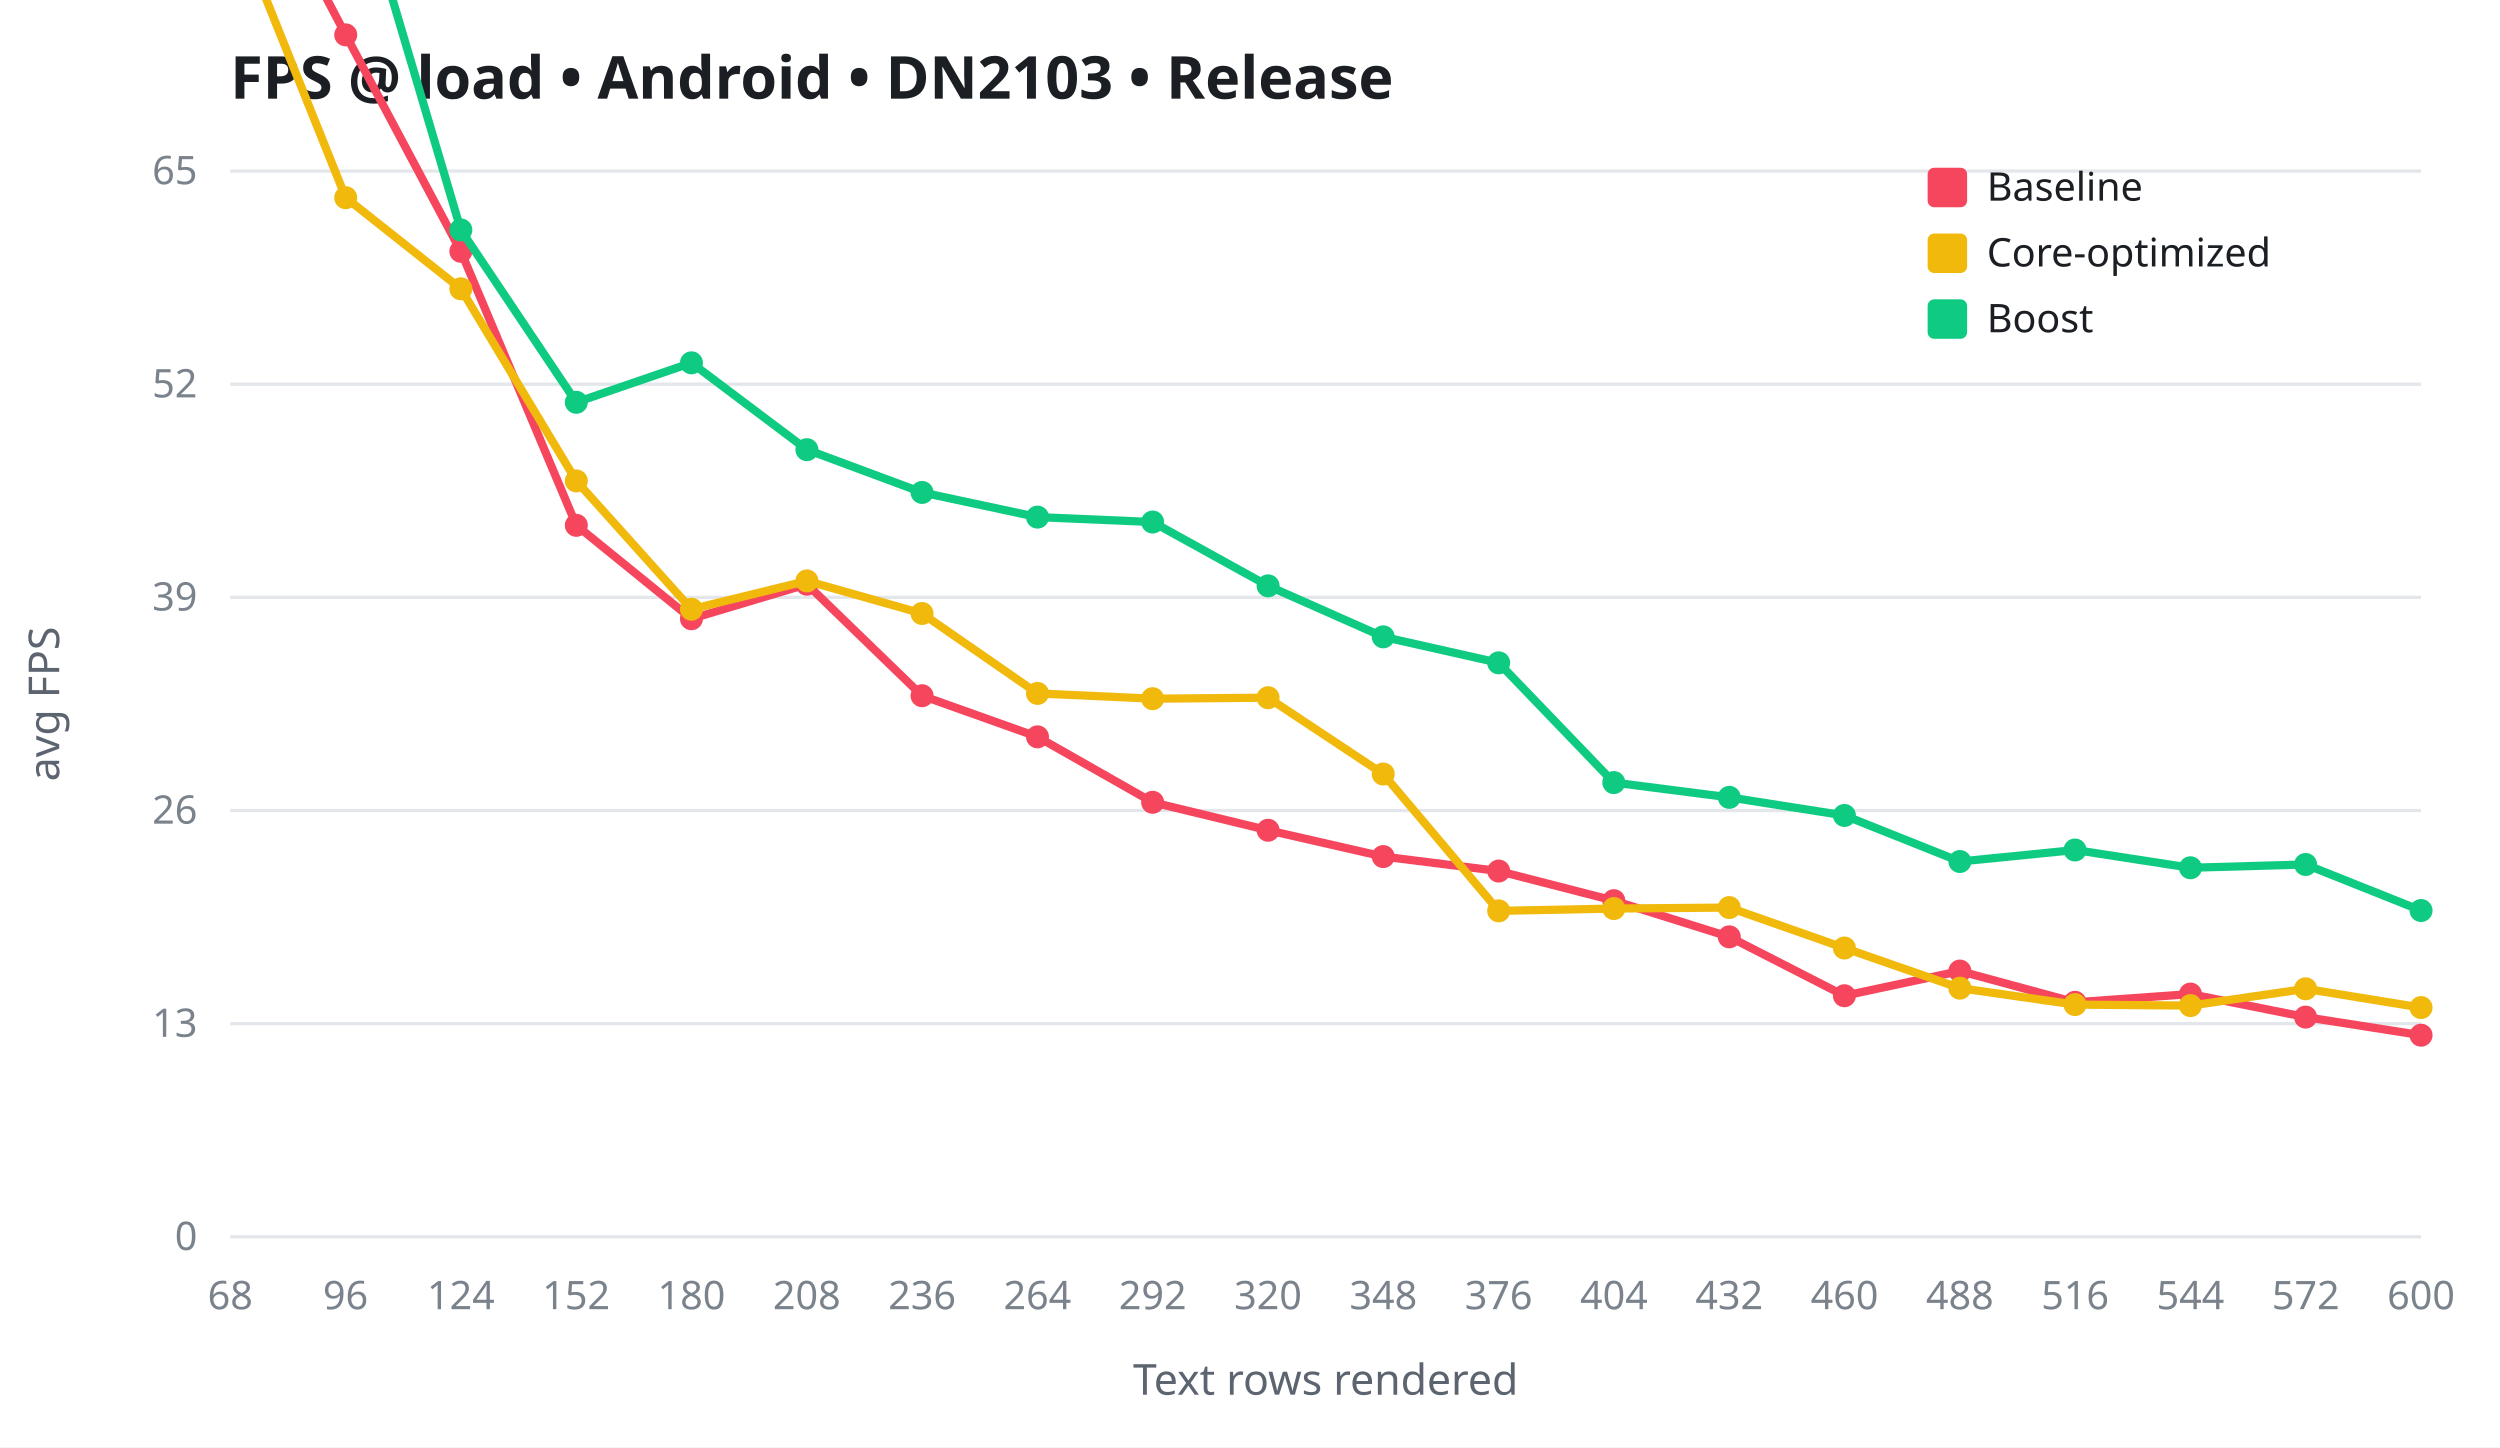
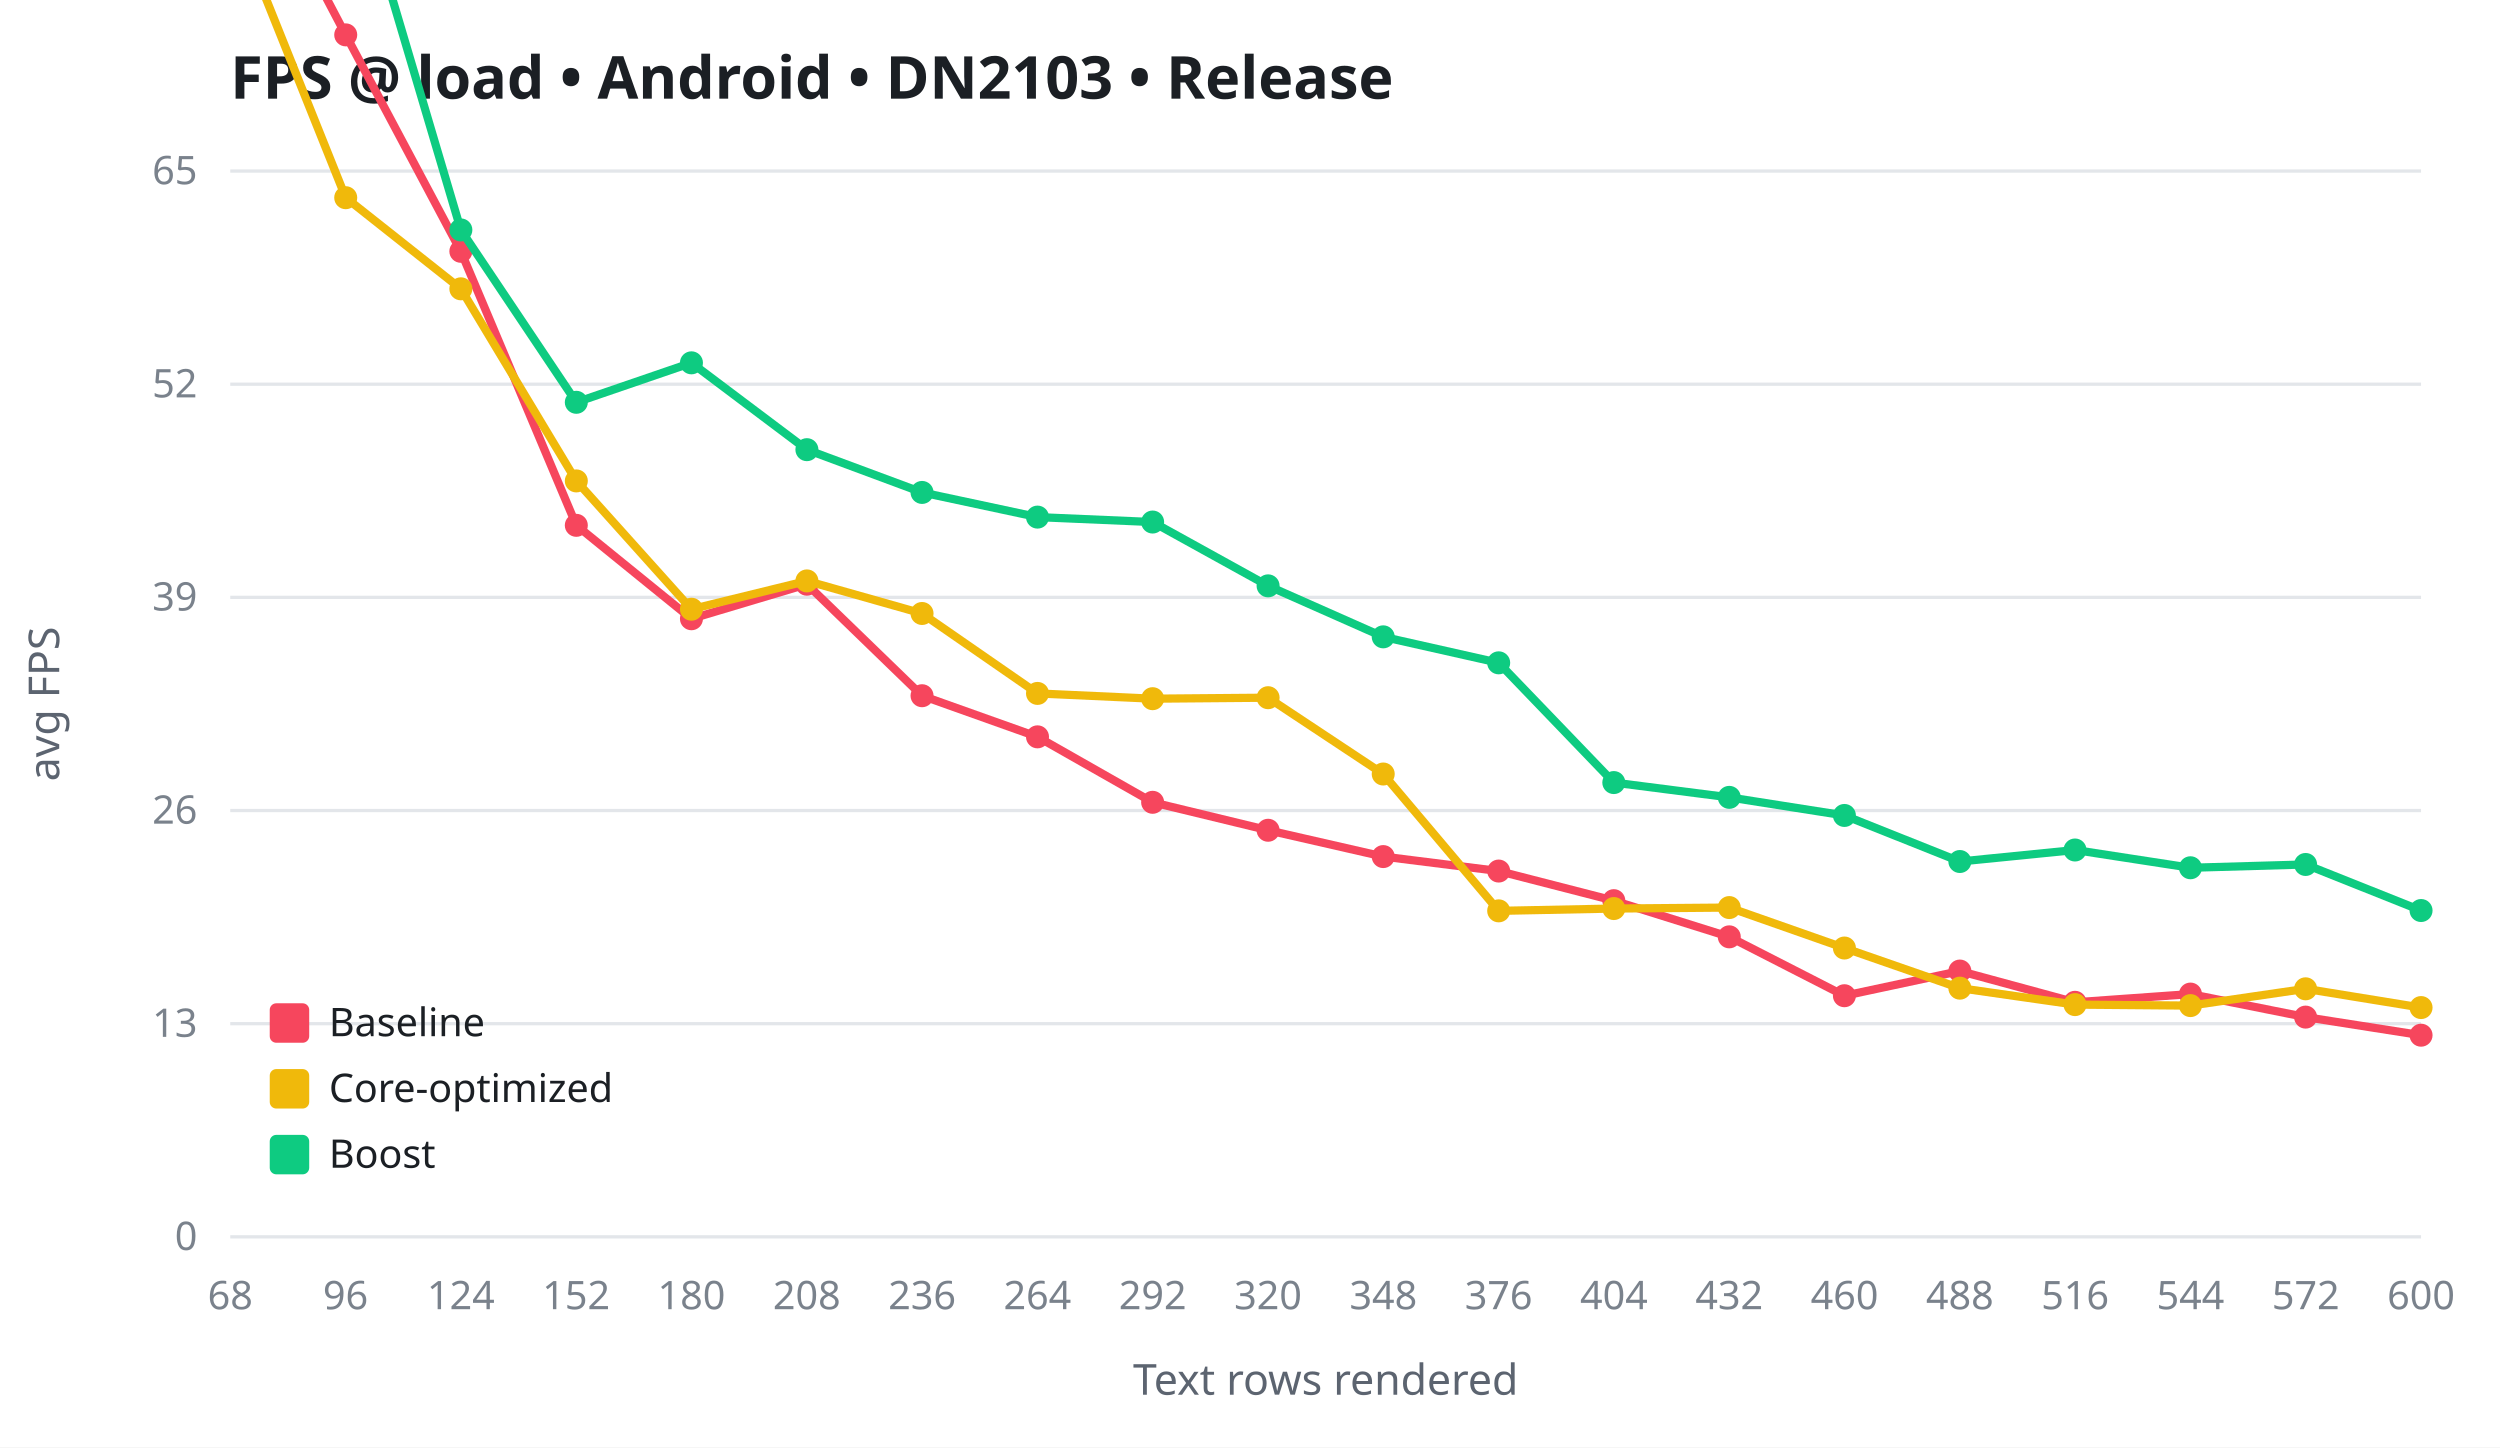
<svg xmlns="http://www.w3.org/2000/svg" width="760" height="440" viewBox="0 0 760 440">
  <rect x="0" y="0" width="760" height="440" fill="#ffffff" />
  <text x="70" y="30" fill="#1b1f24" font-size="18" font-weight="700" font-family="system-ui,sans-serif">FPS @ load • Android • DN2103 • Release</text>
  <line x1="70" y1="376" x2="736" y2="376" stroke="#e3e6ea" stroke-width="1" />
  <text x="60" y="380" fill="#7a828c" font-size="12" text-anchor="end" font-family="system-ui,sans-serif">0</text>
  <line x1="70" y1="311.2" x2="736" y2="311.2" stroke="#e3e6ea" stroke-width="1" />
  <text x="60" y="315.2" fill="#7a828c" font-size="12" text-anchor="end" font-family="system-ui,sans-serif">13</text>
  <line x1="70" y1="246.4" x2="736" y2="246.4" stroke="#e3e6ea" stroke-width="1" />
  <text x="60" y="250.4" fill="#7a828c" font-size="12" text-anchor="end" font-family="system-ui,sans-serif">26</text>
  <line x1="70" y1="181.6" x2="736" y2="181.6" stroke="#e3e6ea" stroke-width="1" />
  <text x="60" y="185.6" fill="#7a828c" font-size="12" text-anchor="end" font-family="system-ui,sans-serif">39</text>
  <line x1="70" y1="116.8" x2="736" y2="116.8" stroke="#e3e6ea" stroke-width="1" />
  <text x="60" y="120.8" fill="#7a828c" font-size="12" text-anchor="end" font-family="system-ui,sans-serif">52</text>
  <line x1="70" y1="52" x2="736" y2="52" stroke="#e3e6ea" stroke-width="1" />
  <text x="60" y="56" fill="#7a828c" font-size="12" text-anchor="end" font-family="system-ui,sans-serif">65</text>
  <text x="70" y="398" fill="#7a828c" font-size="12" text-anchor="middle" font-family="system-ui,sans-serif">68</text>
  <text x="105.053" y="398" fill="#7a828c" font-size="12" text-anchor="middle" font-family="system-ui,sans-serif">96</text>
  <text x="140.105" y="398" fill="#7a828c" font-size="12" text-anchor="middle" font-family="system-ui,sans-serif">124</text>
  <text x="175.158" y="398" fill="#7a828c" font-size="12" text-anchor="middle" font-family="system-ui,sans-serif">152</text>
  <text x="210.211" y="398" fill="#7a828c" font-size="12" text-anchor="middle" font-family="system-ui,sans-serif">180</text>
  <text x="245.263" y="398" fill="#7a828c" font-size="12" text-anchor="middle" font-family="system-ui,sans-serif">208</text>
  <text x="280.316" y="398" fill="#7a828c" font-size="12" text-anchor="middle" font-family="system-ui,sans-serif">236</text>
  <text x="315.368" y="398" fill="#7a828c" font-size="12" text-anchor="middle" font-family="system-ui,sans-serif">264</text>
  <text x="350.421" y="398" fill="#7a828c" font-size="12" text-anchor="middle" font-family="system-ui,sans-serif">292</text>
  <text x="385.474" y="398" fill="#7a828c" font-size="12" text-anchor="middle" font-family="system-ui,sans-serif">320</text>
  <text x="420.526" y="398" fill="#7a828c" font-size="12" text-anchor="middle" font-family="system-ui,sans-serif">348</text>
  <text x="455.579" y="398" fill="#7a828c" font-size="12" text-anchor="middle" font-family="system-ui,sans-serif">376</text>
  <text x="490.632" y="398" fill="#7a828c" font-size="12" text-anchor="middle" font-family="system-ui,sans-serif">404</text>
  <text x="525.684" y="398" fill="#7a828c" font-size="12" text-anchor="middle" font-family="system-ui,sans-serif">432</text>
  <text x="560.737" y="398" fill="#7a828c" font-size="12" text-anchor="middle" font-family="system-ui,sans-serif">460</text>
  <text x="595.789" y="398" fill="#7a828c" font-size="12" text-anchor="middle" font-family="system-ui,sans-serif">488</text>
  <text x="630.842" y="398" fill="#7a828c" font-size="12" text-anchor="middle" font-family="system-ui,sans-serif">516</text>
  <text x="665.895" y="398" fill="#7a828c" font-size="12" text-anchor="middle" font-family="system-ui,sans-serif">544</text>
  <text x="700.947" y="398" fill="#7a828c" font-size="12" text-anchor="middle" font-family="system-ui,sans-serif">572</text>
  <text x="736" y="398" fill="#7a828c" font-size="12" text-anchor="middle" font-family="system-ui,sans-serif">600</text>
  <text x="403" y="424" fill="#5c6470" font-size="13" text-anchor="middle" font-family="system-ui,sans-serif">Text rows rendered</text>
  <text x="18" y="214" fill="#5c6470" font-size="13" text-anchor="middle" font-family="system-ui,sans-serif" transform="rotate(-90 18 214)">avg FPS</text>
  <polyline points="70.0,-56.2 105.1,10.6 140.1,76.4 175.2,159.7 210.2,188.1 245.3,177.6 280.3,211.5 315.4,224.0 350.4,243.9 385.5,252.4 420.5,260.4 455.6,264.8 490.6,273.8 525.7,284.8 560.7,302.7 595.8,295.2 630.8,304.7 665.9,302.2 700.9,309.2 736.0,314.7" fill="none" stroke="#f6465d" stroke-width="2.5" />
  <circle cx="70.0" cy="-56.2" r="3.5" fill="#f6465d" />
  <circle cx="105.1" cy="10.6" r="3.5" fill="#f6465d" />
  <circle cx="140.1" cy="76.4" r="3.5" fill="#f6465d" />
  <circle cx="175.2" cy="159.7" r="3.5" fill="#f6465d" />
  <circle cx="210.2" cy="188.1" r="3.5" fill="#f6465d" />
  <circle cx="245.3" cy="177.6" r="3.5" fill="#f6465d" />
  <circle cx="280.3" cy="211.5" r="3.5" fill="#f6465d" />
  <circle cx="315.4" cy="224.0" r="3.5" fill="#f6465d" />
  <circle cx="350.4" cy="243.9" r="3.5" fill="#f6465d" />
  <circle cx="385.5" cy="252.4" r="3.5" fill="#f6465d" />
  <circle cx="420.5" cy="260.4" r="3.5" fill="#f6465d" />
  <circle cx="455.6" cy="264.8" r="3.5" fill="#f6465d" />
  <circle cx="490.6" cy="273.8" r="3.5" fill="#f6465d" />
  <circle cx="525.7" cy="284.8" r="3.5" fill="#f6465d" />
  <circle cx="560.7" cy="302.7" r="3.5" fill="#f6465d" />
  <circle cx="595.8" cy="295.2" r="3.5" fill="#f6465d" />
  <circle cx="630.8" cy="304.7" r="3.5" fill="#f6465d" />
  <circle cx="665.9" cy="302.2" r="3.5" fill="#f6465d" />
  <circle cx="700.9" cy="309.2" r="3.5" fill="#f6465d" />
  <circle cx="736.0" cy="314.7" r="3.5" fill="#f6465d" />
  <polyline points="70.0,-27.5 105.1,60.1 140.1,87.8 175.2,146.2 210.2,185.2 245.3,176.6 280.3,186.5 315.4,210.8 350.4,212.4 385.5,212.1 420.5,235.3 455.6,276.9 490.6,276.2 525.7,275.9 560.7,288.2 595.8,300.4 630.8,305.4 665.9,305.7 700.9,300.6 736.0,306.3" fill="none" stroke="#f0b90b" stroke-width="2.5" />
  <circle cx="70.0" cy="-27.5" r="3.5" fill="#f0b90b" />
  <circle cx="105.1" cy="60.1" r="3.5" fill="#f0b90b" />
  <circle cx="140.1" cy="87.8" r="3.5" fill="#f0b90b" />
  <circle cx="175.2" cy="146.2" r="3.5" fill="#f0b90b" />
  <circle cx="210.2" cy="185.2" r="3.5" fill="#f0b90b" />
  <circle cx="245.3" cy="176.6" r="3.5" fill="#f0b90b" />
  <circle cx="280.3" cy="186.5" r="3.5" fill="#f0b90b" />
  <circle cx="315.4" cy="210.8" r="3.5" fill="#f0b90b" />
  <circle cx="350.4" cy="212.4" r="3.5" fill="#f0b90b" />
  <circle cx="385.5" cy="212.1" r="3.5" fill="#f0b90b" />
  <circle cx="420.5" cy="235.3" r="3.5" fill="#f0b90b" />
  <circle cx="455.6" cy="276.9" r="3.5" fill="#f0b90b" />
  <circle cx="490.6" cy="276.2" r="3.5" fill="#f0b90b" />
  <circle cx="525.7" cy="275.9" r="3.5" fill="#f0b90b" />
  <circle cx="560.7" cy="288.2" r="3.5" fill="#f0b90b" />
  <circle cx="595.8" cy="300.4" r="3.5" fill="#f0b90b" />
  <circle cx="630.8" cy="305.4" r="3.5" fill="#f0b90b" />
  <circle cx="665.9" cy="305.7" r="3.5" fill="#f0b90b" />
  <circle cx="700.9" cy="300.6" r="3.5" fill="#f0b90b" />
  <circle cx="736.0" cy="306.3" r="3.5" fill="#f0b90b" />
  <polyline points="70.0,-52.2 105.1,-48.2 140.1,69.9 175.2,122.3 210.2,110.3 245.3,136.7 280.3,149.7 315.4,157.2 350.4,158.7 385.5,178.1 420.5,193.6 455.6,201.5 490.6,237.9 525.7,242.4 560.7,247.9 595.8,261.9 630.8,258.4 665.9,263.8 700.9,262.8 736.0,276.8" fill="none" stroke="#0ecb81" stroke-width="2.5" />
  <circle cx="70.0" cy="-52.2" r="3.5" fill="#0ecb81" />
  <circle cx="105.1" cy="-48.2" r="3.5" fill="#0ecb81" />
  <circle cx="140.1" cy="69.9" r="3.5" fill="#0ecb81" />
  <circle cx="175.2" cy="122.3" r="3.5" fill="#0ecb81" />
  <circle cx="210.2" cy="110.3" r="3.5" fill="#0ecb81" />
  <circle cx="245.3" cy="136.7" r="3.5" fill="#0ecb81" />
  <circle cx="280.3" cy="149.7" r="3.5" fill="#0ecb81" />
  <circle cx="315.4" cy="157.2" r="3.5" fill="#0ecb81" />
  <circle cx="350.4" cy="158.7" r="3.5" fill="#0ecb81" />
  <circle cx="385.5" cy="178.1" r="3.5" fill="#0ecb81" />
  <circle cx="420.5" cy="193.6" r="3.5" fill="#0ecb81" />
  <circle cx="455.6" cy="201.5" r="3.5" fill="#0ecb81" />
  <circle cx="490.6" cy="237.9" r="3.5" fill="#0ecb81" />
  <circle cx="525.7" cy="242.4" r="3.5" fill="#0ecb81" />
  <circle cx="560.7" cy="247.9" r="3.5" fill="#0ecb81" />
  <circle cx="595.8" cy="261.9" r="3.5" fill="#0ecb81" />
  <circle cx="630.8" cy="258.4" r="3.5" fill="#0ecb81" />
  <circle cx="665.9" cy="263.8" r="3.5" fill="#0ecb81" />
  <circle cx="700.9" cy="262.8" r="3.5" fill="#0ecb81" />
  <circle cx="736.0" cy="276.8" r="3.5" fill="#0ecb81" />
-   <rect x="586" y="51" width="12" height="12" rx="2" fill="#f6465d" />
-   <text x="604" y="61" fill="#1b1f24" font-size="12" font-family="system-ui,sans-serif">Baseline</text>
-   <rect x="586" y="71" width="12" height="12" rx="2" fill="#f0b90b" />
-   <text x="604" y="81" fill="#1b1f24" font-size="12" font-family="system-ui,sans-serif">Core-optimized</text>
-   <rect x="586" y="91" width="12" height="12" rx="2" fill="#0ecb81" />
-   <text x="604" y="101" fill="#1b1f24" font-size="12" font-family="system-ui,sans-serif">Boost</text>
+   <rect x="82" y="305" width="12" height="12" rx="2" fill="#f6465d" />
+   <text x="100" y="315" fill="#1b1f24" font-size="12" font-family="system-ui,sans-serif">Baseline</text>
+   <rect x="82" y="325" width="12" height="12" rx="2" fill="#f0b90b" />
+   <text x="100" y="335" fill="#1b1f24" font-size="12" font-family="system-ui,sans-serif">Core-optimized</text>
+   <rect x="82" y="345" width="12" height="12" rx="2" fill="#0ecb81" />
+   <text x="100" y="355" fill="#1b1f24" font-size="12" font-family="system-ui,sans-serif">Boost</text>
</svg>
